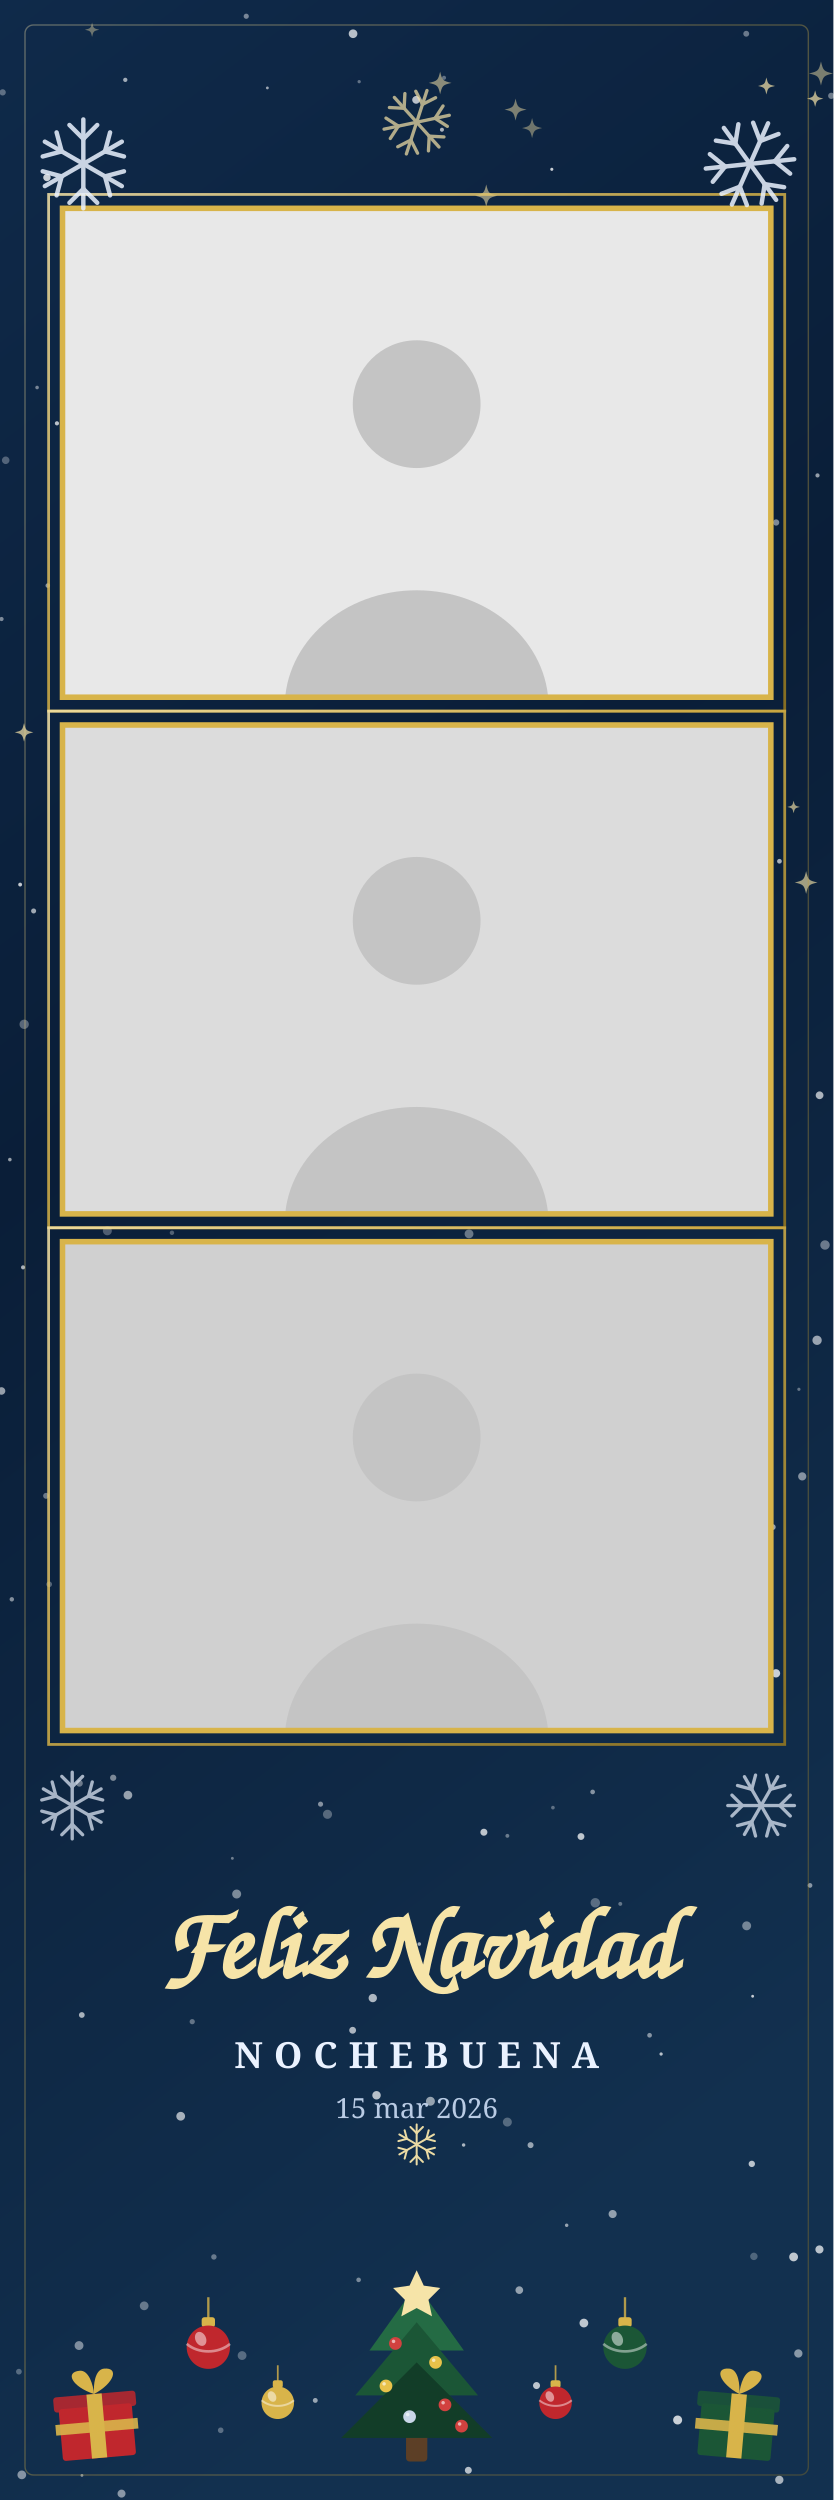
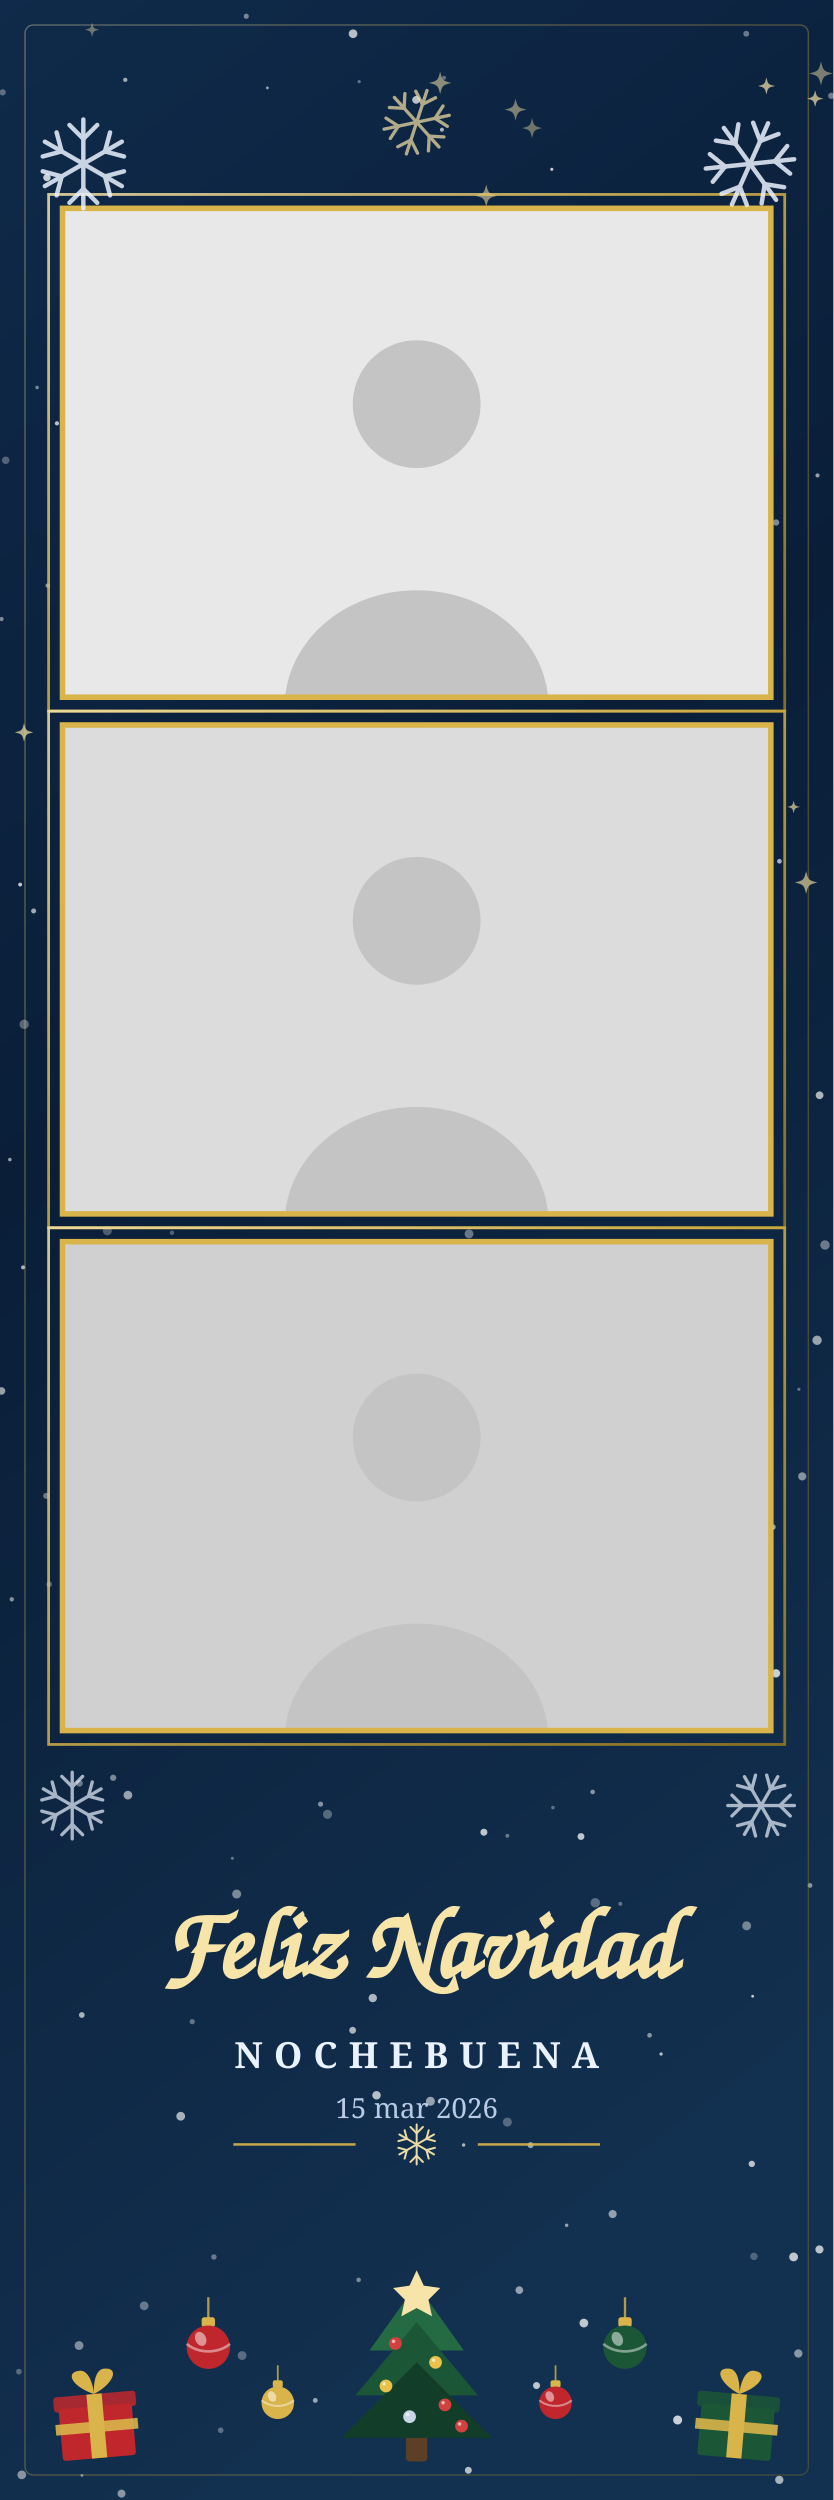
<svg xmlns="http://www.w3.org/2000/svg" width="200" height="600" viewBox="0 0 600 1800">
  <defs>
    <linearGradient id="pabg" x1="0" y1="0" x2="0.25" y2="1">
      <stop offset="0%" stop-color="#0F2A4A" />
      <stop offset="45%" stop-color="#0A1E38" />
      <stop offset="100%" stop-color="#12304F" />
    </linearGradient>
    <linearGradient id="pagold" x1="0" y1="0" x2="1" y2="1">
      <stop offset="0%" stop-color="#F6E4A8" />
      <stop offset="45%" stop-color="#D8B44A" />
      <stop offset="100%" stop-color="#9A7A1E" />
    </linearGradient>
  </defs>
  <rect width="600" height="1800" fill="url(#pabg)" />
  <g>
    <circle cx="512.8" cy="495.8" r="1.07" fill="#FFFFFF" opacity="0.71" />
    <circle cx="373.3" cy="378.4" r="1.33" fill="#FFFFFF" opacity="0.76" />
    <circle cx="487.9" cy="1742.4" r="3.24" fill="#FFFFFF" opacity="0.77" />
    <circle cx="441.1" cy="1594.1" r="2.91" fill="#FFFFFF" opacity="0.54" />
    <circle cx="398.1" cy="1301.5" r="1.33" fill="#FFFFFF" opacity="0.33" />
    <circle cx="588.6" cy="342.3" r="1.51" fill="#FFFFFF" opacity="0.57" />
    <circle cx="51.9" cy="936.0" r="2.39" fill="#FFFFFF" opacity="0.70" />
    <circle cx="192.5" cy="63.3" r="1.03" fill="#FFFFFF" opacity="0.59" />
    <circle cx="53.6" cy="803.9" r="2.50" fill="#FFFFFF" opacity="0.46" />
    <circle cx="270.9" cy="594.2" r="1.53" fill="#FFFFFF" opacity="0.67" />
    <circle cx="547.9" cy="1167.7" r="1.43" fill="#FFFFFF" opacity="0.60" />
    <circle cx="309.9" cy="1512.9" r="3.22" fill="#FFFFFF" opacity="0.56" />
    <circle cx="227.5" cy="1003.1" r="2.82" fill="#FFFFFF" opacity="0.75" />
    <circle cx="561.2" cy="620.1" r="1.71" fill="#FFFFFF" opacity="0.64" />
    <circle cx="150.8" cy="612.7" r="2.93" fill="#FFFFFF" opacity="0.53" />
    <circle cx="229.8" cy="670.7" r="1.19" fill="#FFFFFF" opacity="0.31" />
    <circle cx="531.1" cy="718.1" r="2.67" fill="#FFFFFF" opacity="0.67" />
    <circle cx="17.4" cy="737.5" r="3.36" fill="#FFFFFF" opacity="0.32" />
    <circle cx="74.6" cy="1124.2" r="2.87" fill="#FFFFFF" opacity="0.80" />
    <circle cx="4.1" cy="331.4" r="2.71" fill="#FFFFFF" opacity="0.29" />
    <circle cx="558.7" cy="1204.8" r="3.00" fill="#FFFFFF" opacity="0.77" />
    <circle cx="527.0" cy="324.6" r="3.11" fill="#FFFFFF" opacity="0.61" />
    <circle cx="321.2" cy="622.3" r="1.62" fill="#FFFFFF" opacity="0.48" />
    <circle cx="426.7" cy="1290.2" r="1.69" fill="#FFFFFF" opacity="0.49" />
    <circle cx="384.6" cy="954.1" r="2.86" fill="#FFFFFF" opacity="0.59" />
    <circle cx="556.4" cy="1099.5" r="2.10" fill="#FFFFFF" opacity="0.57" />
    <circle cx="7.1" cy="834.9" r="1.31" fill="#FFFFFF" opacity="0.57" />
    <circle cx="337.2" cy="1778.6" r="2.51" fill="#FFFFFF" opacity="0.69" />
    <circle cx="382.0" cy="1544.5" r="2.17" fill="#FFFFFF" opacity="0.57" />
    <circle cx="258.1" cy="533.7" r="1.36" fill="#FFFFFF" opacity="0.32" />
    <circle cx="14.5" cy="636.9" r="1.40" fill="#FFFFFF" opacity="0.76" />
    <circle cx="268.4" cy="1438.6" r="3.00" fill="#FFFFFF" opacity="0.66" />
    <circle cx="341.7" cy="575.5" r="2.18" fill="#FFFFFF" opacity="0.76" />
    <circle cx="306.1" cy="1070.7" r="3.26" fill="#FFFFFF" opacity="0.51" />
    <circle cx="429.6" cy="929.2" r="1.99" fill="#FFFFFF" opacity="0.46" />
    <circle cx="136.8" cy="359.9" r="1.03" fill="#FFFFFF" opacity="0.72" />
    <circle cx="90.2" cy="57.5" r="1.55" fill="#FFFFFF" opacity="0.61" />
    <circle cx="386.3" cy="1717.6" r="2.54" fill="#FFFFFF" opacity="0.72" />
    <circle cx="24.2" cy="655.9" r="1.82" fill="#FFFFFF" opacity="0.61" />
    <circle cx="1.1" cy="1001.5" r="2.72" fill="#FFFFFF" opacity="0.57" />
    <circle cx="318.2" cy="93.4" r="1.46" fill="#FFFFFF" opacity="0.65" />
    <circle cx="128.8" cy="281.9" r="3.32" fill="#FFFFFF" opacity="0.36" />
    <circle cx="588.3" cy="965.0" r="3.35" fill="#FFFFFF" opacity="0.58" />
    <circle cx="412.6" cy="1035.7" r="1.31" fill="#FFFFFF" opacity="0.78" />
    <circle cx="1.9" cy="66.5" r="2.27" fill="#FFFFFF" opacity="0.33" />
    <circle cx="455.3" cy="590.4" r="3.26" fill="#FFFFFF" opacity="0.35" />
    <circle cx="318.8" cy="539.0" r="2.37" fill="#FFFFFF" opacity="0.41" />
    <circle cx="315.1" cy="610.5" r="1.53" fill="#FFFFFF" opacity="0.75" />
    <circle cx="494.5" cy="765.6" r="2.39" fill="#FFFFFF" opacity="0.61" />
    <circle cx="15.7" cy="1781.9" r="3.14" fill="#FFFFFF" opacity="0.49" />
    <circle cx="420.4" cy="1672.6" r="3.15" fill="#FFFFFF" opacity="0.73" />
    <circle cx="133.7" cy="306.6" r="2.51" fill="#FFFFFF" opacity="0.42" />
    <circle cx="377.1" cy="924.7" r="1.59" fill="#FFFFFF" opacity="0.72" />
    <circle cx="33.8" cy="127.8" r="2.67" fill="#FFFFFF" opacity="0.78" />
    <circle cx="541.3" cy="1558.0" r="2.30" fill="#FFFFFF" opacity="0.71" />
    <circle cx="220.2" cy="1200.3" r="1.61" fill="#FFFFFF" opacity="0.25" />
    <circle cx="186.8" cy="554.5" r="1.74" fill="#FFFFFF" opacity="0.62" />
    <circle cx="519.8" cy="1070.1" r="1.99" fill="#FFFFFF" opacity="0.79" />
    <circle cx="157.5" cy="329.4" r="1.33" fill="#FFFFFF" opacity="0.78" />
    <circle cx="290.5" cy="961.5" r="1.24" fill="#FFFFFF" opacity="0.68" />
    <circle cx="174.3" cy="1696.0" r="3.17" fill="#FFFFFF" opacity="0.30" />
    <circle cx="342.1" cy="843.3" r="1.50" fill="#FFFFFF" opacity="0.31" />
    <circle cx="58.9" cy="1450.8" r="2.08" fill="#FFFFFF" opacity="0.64" />
    <circle cx="130.1" cy="1523.7" r="3.15" fill="#FFFFFF" opacity="0.63" />
    <circle cx="420.4" cy="1063.3" r="3.09" fill="#FFFFFF" opacity="0.31" />
    <circle cx="41.0" cy="304.8" r="1.52" fill="#FFFFFF" opacity="0.72" />
    <circle cx="81.5" cy="1280.0" r="2.26" fill="#FFFFFF" opacity="0.45" />
    <circle cx="561.1" cy="1785.5" r="2.98" fill="#FFFFFF" opacity="0.63" />
    <circle cx="450.6" cy="211.3" r="2.68" fill="#FFFFFF" opacity="0.49" />
    <circle cx="583.2" cy="1357.5" r="1.72" fill="#FFFFFF" opacity="0.50" />
    <circle cx="235.8" cy="1306.3" r="3.28" fill="#FFFFFF" opacity="0.30" />
    <circle cx="453.5" cy="554.6" r="3.34" fill="#FFFFFF" opacity="0.37" />
    <circle cx="537.3" cy="24.3" r="2.13" fill="#FFFFFF" opacity="0.39" />
    <circle cx="335.3" cy="173.4" r="2.15" fill="#FFFFFF" opacity="0.65" />
    <circle cx="404.7" cy="983.3" r="1.86" fill="#FFFFFF" opacity="0.58" />
    <circle cx="289.1" cy="1157.1" r="2.30" fill="#FFFFFF" opacity="0.68" />
    <circle cx="333.3" cy="689.4" r="2.33" fill="#FFFFFF" opacity="0.59" />
    <circle cx="371.4" cy="695.2" r="2.28" fill="#FFFFFF" opacity="0.71" />
    <circle cx="138.4" cy="1455.6" r="1.89" fill="#FFFFFF" opacity="0.35" />
    <circle cx="321.0" cy="360.0" r="2.25" fill="#FFFFFF" opacity="0.70" />
    <circle cx="16.6" cy="912.5" r="1.48" fill="#FFFFFF" opacity="0.65" />
    <circle cx="494.0" cy="598.7" r="1.60" fill="#FFFFFF" opacity="0.47" />
    <circle cx="430.5" cy="361.7" r="1.78" fill="#FFFFFF" opacity="0.59" />
    <circle cx="373.9" cy="1648.9" r="2.76" fill="#FFFFFF" opacity="0.55" />
    <circle cx="512.9" cy="558.8" r="2.75" fill="#FFFFFF" opacity="0.38" />
    <circle cx="111.4" cy="1072.1" r="1.49" fill="#FFFFFF" opacity="0.43" />
    <circle cx="258.6" cy="58.8" r="1.20" fill="#FFFFFF" opacity="0.35" />
    <circle cx="49.0" cy="1008.3" r="2.78" fill="#FFFFFF" opacity="0.63" />
    <circle cx="173.6" cy="297.5" r="3.11" fill="#FFFFFF" opacity="0.64" />
    <circle cx="181.6" cy="575.7" r="1.93" fill="#FFFFFF" opacity="0.57" />
    <circle cx="8.5" cy="1151.5" r="1.60" fill="#FFFFFF" opacity="0.49" />
    <circle cx="306.1" cy="379.5" r="1.25" fill="#FFFFFF" opacity="0.42" />
    <circle cx="158.9" cy="1749.8" r="2.03" fill="#FFFFFF" opacity="0.31" />
    <circle cx="189.6" cy="480.4" r="1.91" fill="#FFFFFF" opacity="0.76" />
    <circle cx="457.6" cy="1181.9" r="1.72" fill="#FFFFFF" opacity="0.52" />
    <circle cx="185.0" cy="782.9" r="2.13" fill="#FFFFFF" opacity="0.50" />
    <circle cx="413.9" cy="723.2" r="2.19" fill="#FFFFFF" opacity="0.31" />
    <circle cx="529.7" cy="311.8" r="2.63" fill="#FFFFFF" opacity="0.32" />
    <circle cx="366.1" cy="977.6" r="1.87" fill="#FFFFFF" opacity="0.26" />
    <circle cx="476.0" cy="1478.9" r="1.19" fill="#FFFFFF" opacity="0.70" />
    <circle cx="152.7" cy="167.5" r="2.82" fill="#FFFFFF" opacity="0.53" />
    <circle cx="13.6" cy="1707.6" r="2.07" fill="#FFFFFF" opacity="0.30" />
    <circle cx="181.8" cy="468.6" r="1.12" fill="#FFFFFF" opacity="0.29" />
    <circle cx="227.0" cy="1728.3" r="1.77" fill="#FFFFFF" opacity="0.57" />
    <circle cx="1.1" cy="445.7" r="1.52" fill="#FFFFFF" opacity="0.47" />
    <circle cx="325.0" cy="648.7" r="3.34" fill="#FFFFFF" opacity="0.63" />
    <circle cx="594.0" cy="896.4" r="3.38" fill="#FFFFFF" opacity="0.39" />
    <circle cx="575.2" cy="1000.3" r="1.17" fill="#FFFFFF" opacity="0.36" />
    <circle cx="177.3" cy="11.7" r="1.87" fill="#FFFFFF" opacity="0.44" />
    <circle cx="229.7" cy="397.6" r="2.17" fill="#FFFFFF" opacity="0.61" />
    <circle cx="598.5" cy="69.0" r="2.27" fill="#FFFFFF" opacity="0.41" />
    <circle cx="109.2" cy="408.0" r="1.53" fill="#FFFFFF" opacity="0.42" />
    <circle cx="464.1" cy="821.6" r="1.83" fill="#FFFFFF" opacity="0.52" />
    <circle cx="431.9" cy="524.1" r="2.19" fill="#FFFFFF" opacity="0.56" />
    <circle cx="337.7" cy="888.4" r="3.18" fill="#FFFFFF" opacity="0.38" />
    <circle cx="545.2" cy="687.4" r="2.25" fill="#FFFFFF" opacity="0.65" />
    <circle cx="446.6" cy="1370.8" r="1.43" fill="#FFFFFF" opacity="0.35" />
    <circle cx="26.7" cy="279.0" r="1.30" fill="#FFFFFF" opacity="0.44" />
    <circle cx="149.7" cy="390.8" r="1.43" fill="#FFFFFF" opacity="0.61" />
    <circle cx="57.2" cy="1284.0" r="2.43" fill="#FFFFFF" opacity="0.39" />
    <circle cx="271.1" cy="1508.6" r="3.04" fill="#FFFFFF" opacity="0.70" />
    <circle cx="397.3" cy="121.9" r="1.13" fill="#FFFFFF" opacity="0.78" />
    <circle cx="467.7" cy="1465.4" r="1.70" fill="#FFFFFF" opacity="0.49" />
    <circle cx="541.4" cy="183.9" r="1.56" fill="#FFFFFF" opacity="0.56" />
    <circle cx="64.2" cy="858.6" r="2.25" fill="#FFFFFF" opacity="0.69" />
    <circle cx="68.6" cy="911.5" r="1.04" fill="#FFFFFF" opacity="0.51" />
    <circle cx="498.0" cy="151.7" r="1.25" fill="#FFFFFF" opacity="0.47" />
    <circle cx="390.7" cy="1060.8" r="1.26" fill="#FFFFFF" opacity="0.66" />
    <circle cx="304.4" cy="273.4" r="2.75" fill="#FFFFFF" opacity="0.43" />
    <circle cx="549.9" cy="617.6" r="2.36" fill="#FFFFFF" opacity="0.60" />
    <circle cx="428.6" cy="1370.0" r="3.40" fill="#FFFFFF" opacity="0.31" />
    <circle cx="404.0" cy="900.1" r="1.84" fill="#FFFFFF" opacity="0.34" />
    <circle cx="230.8" cy="1299.0" r="1.85" fill="#FFFFFF" opacity="0.49" />
    <circle cx="56.9" cy="1688.8" r="3.19" fill="#FFFFFF" opacity="0.46" />
    <circle cx="259.0" cy="771.8" r="2.24" fill="#FFFFFF" opacity="0.56" />
    <circle cx="71.2" cy="900.2" r="3.21" fill="#FFFFFF" opacity="0.44" />
    <circle cx="170.4" cy="1363.7" r="3.23" fill="#FFFFFF" opacity="0.45" />
    <circle cx="231.6" cy="1220.2" r="1.34" fill="#FFFFFF" opacity="0.58" />
    <circle cx="133.5" cy="364.5" r="2.57" fill="#FFFFFF" opacity="0.26" />
    <circle cx="550.1" cy="456.0" r="2.72" fill="#FFFFFF" opacity="0.60" />
    <circle cx="558.8" cy="376.2" r="2.28" fill="#FFFFFF" opacity="0.47" />
    <circle cx="77.3" cy="886.2" r="3.22" fill="#FFFFFF" opacity="0.28" />
    <circle cx="464.9" cy="773.0" r="1.93" fill="#FFFFFF" opacity="0.58" />
    <circle cx="33.2" cy="1077.0" r="2.15" fill="#FFFFFF" opacity="0.39" />
    <circle cx="112.7" cy="720.7" r="2.27" fill="#FFFFFF" opacity="0.66" />
    <circle cx="407.2" cy="996.5" r="2.46" fill="#FFFFFF" opacity="0.57" />
    <circle cx="141.0" cy="1168.0" r="1.24" fill="#FFFFFF" opacity="0.30" />
    <circle cx="485.6" cy="330.9" r="2.37" fill="#FFFFFF" opacity="0.64" />
    <circle cx="253.9" cy="1461.8" r="2.48" fill="#FFFFFF" opacity="0.65" />
    <circle cx="34.4" cy="421.6" r="1.64" fill="#FFFFFF" opacity="0.52" />
    <circle cx="103.8" cy="1660.2" r="3.14" fill="#FFFFFF" opacity="0.36" />
    <circle cx="333.8" cy="1544.4" r="1.25" fill="#FFFFFF" opacity="0.65" />
    <circle cx="348.4" cy="1319.2" r="2.54" fill="#FFFFFF" opacity="0.73" />
    <circle cx="152.2" cy="1147.6" r="2.85" fill="#FFFFFF" opacity="0.26" />
    <circle cx="148.8" cy="749.5" r="2.57" fill="#FFFFFF" opacity="0.57" />
    <circle cx="574.8" cy="1694.5" r="2.98" fill="#FFFFFF" opacity="0.50" />
    <circle cx="418.3" cy="1322.3" r="2.48" fill="#FFFFFF" opacity="0.73" />
    <circle cx="456.9" cy="401.6" r="1.08" fill="#FFFFFF" opacity="0.60" />
    <circle cx="549.8" cy="944.6" r="1.11" fill="#FFFFFF" opacity="0.34" />
    <circle cx="319.7" cy="56.0" r="1.47" fill="#FFFFFF" opacity="0.35" />
    <circle cx="115.0" cy="806.8" r="3.23" fill="#FFFFFF" opacity="0.66" />
    <circle cx="577.6" cy="1063.0" r="2.94" fill="#FFFFFF" opacity="0.49" />
    <circle cx="103.8" cy="537.7" r="3.16" fill="#FFFFFF" opacity="0.74" />
    <circle cx="301.9" cy="1399.7" r="1.29" fill="#FFFFFF" opacity="0.61" />
    <circle cx="87.5" cy="1795.4" r="2.88" fill="#FFFFFF" opacity="0.50" />
    <circle cx="546.8" cy="925.1" r="1.34" fill="#FFFFFF" opacity="0.56" />
    <circle cx="331.0" cy="625.3" r="3.31" fill="#FFFFFF" opacity="0.62" />
    <circle cx="123.8" cy="887.6" r="1.60" fill="#FFFFFF" opacity="0.29" />
    <circle cx="258.2" cy="1641.5" r="1.66" fill="#FFFFFF" opacity="0.44" />
    <circle cx="365.3" cy="1321.8" r="1.41" fill="#FFFFFF" opacity="0.38" />
    <circle cx="590.1" cy="788.6" r="2.79" fill="#FFFFFF" opacity="0.66" />
    <circle cx="337.0" cy="313.7" r="1.21" fill="#FFFFFF" opacity="0.40" />
    <circle cx="571.4" cy="1625.0" r="3.17" fill="#FFFFFF" opacity="0.73" />
    <circle cx="434.9" cy="172.2" r="2.59" fill="#FFFFFF" opacity="0.52" />
    <circle cx="249.4" cy="1097.9" r="1.59" fill="#FFFFFF" opacity="0.79" />
    <circle cx="542.8" cy="1624.6" r="2.67" fill="#FFFFFF" opacity="0.26" />
    <circle cx="166.1" cy="794.8" r="3.01" fill="#FFFFFF" opacity="0.59" />
    <circle cx="373.1" cy="207.0" r="3.18" fill="#FFFFFF" opacity="0.49" />
    <circle cx="65.5" cy="1766.0" r="1.48" fill="#FFFFFF" opacity="0.67" />
    <circle cx="405.3" cy="212.8" r="2.31" fill="#FFFFFF" opacity="0.77" />
    <circle cx="537.6" cy="1386.6" r="3.21" fill="#FFFFFF" opacity="0.42" />
    <circle cx="254.2" cy="24.3" r="3.12" fill="#FFFFFF" opacity="0.70" />
    <circle cx="526.2" cy="958.3" r="3.33" fill="#FFFFFF" opacity="0.44" />
    <circle cx="388.0" cy="837.1" r="1.56" fill="#FFFFFF" opacity="0.45" />
    <circle cx="54.1" cy="573.5" r="2.04" fill="#FFFFFF" opacity="0.75" />
    <circle cx="35.4" cy="1140.7" r="2.06" fill="#FFFFFF" opacity="0.30" />
    <circle cx="310.3" cy="311.6" r="2.90" fill="#FFFFFF" opacity="0.36" />
    <circle cx="408.0" cy="1602.2" r="1.26" fill="#FFFFFF" opacity="0.56" />
    <circle cx="541.9" cy="1437.3" r="1.04" fill="#FFFFFF" opacity="0.76" />
    <circle cx="223.2" cy="533.9" r="1.65" fill="#FFFFFF" opacity="0.67" />
    <circle cx="167.3" cy="1338.0" r="1.05" fill="#FFFFFF" opacity="0.40" />
    <circle cx="214.9" cy="1156.7" r="1.50" fill="#FFFFFF" opacity="0.25" />
    <circle cx="59.0" cy="1782.3" r="1.04" fill="#FFFFFF" opacity="0.47" />
    <circle cx="56.3" cy="624.2" r="1.35" fill="#FFFFFF" opacity="0.78" />
    <circle cx="92.1" cy="1292.5" r="3.13" fill="#FFFFFF" opacity="0.57" />
    <circle cx="365.3" cy="1527.9" r="3.23" fill="#FFFFFF" opacity="0.29" />
    <circle cx="271.0" cy="544.1" r="1.69" fill="#FFFFFF" opacity="0.63" />
    <circle cx="299.6" cy="71.9" r="2.80" fill="#FFFFFF" opacity="0.71" />
    <circle cx="590.0" cy="1619.6" r="2.92" fill="#FFFFFF" opacity="0.71" />
    <circle cx="154.0" cy="1625.0" r="1.96" fill="#FFFFFF" opacity="0.37" />
  </g>
  <g>
    <path transform="translate(166.2,232.6)" d="M0,-8.571 C1.5,-1.9 1.9,-1.5 8.571,0 C1.9,1.5 1.5,1.9 0,8.571 C-1.5,1.9 -1.9,1.5 -8.571,0 C-1.9,-1.5 -1.5,-1.9 0,-8.571Z" fill="#F6E4A8" opacity="0.66" />
    <path transform="translate(591.1,52.9)" d="M0,-8.681 C1.6,-1.9 1.9,-1.6 8.681,0 C1.9,1.6 1.6,1.9 0,8.681 C-1.6,1.9 -1.9,1.6 -8.681,0 C-1.9,-1.6 -1.6,-1.9 0,-8.681Z" fill="#F6E4A8" opacity="0.47" />
    <path transform="translate(571.4,581.0)" d="M0,-4.527 C0.8,-1.0 1.0,-0.8 4.527,0 C1.0,0.8 0.8,1.0 0,4.527 C-0.8,1.0 -1.0,0.8 -4.527,0 C-1.0,-0.8 -0.8,-1.0 0,-4.527Z" fill="#F6E4A8" opacity="0.65" />
    <path transform="translate(353.1,558.0)" d="M0,-3.701 C0.7,-0.8 0.8,-0.7 3.701,0 C0.8,0.7 0.7,0.8 0,3.701 C-0.7,0.8 -0.8,0.7 -3.701,0 C-0.8,-0.7 -0.7,-0.8 0,-3.701Z" fill="#F6E4A8" opacity="0.32" />
    <path transform="translate(519.2,677.6)" d="M0,-7.796 C1.4,-1.7 1.7,-1.4 7.796,0 C1.7,1.4 1.4,1.7 0,7.796 C-1.4,1.7 -1.7,1.4 -7.796,0 C-1.7,-1.4 -1.4,-1.7 0,-7.796Z" fill="#F6E4A8" opacity="0.67" />
    <path transform="translate(371.2,78.9)" d="M0,-7.931 C1.4,-1.7 1.7,-1.4 7.931,0 C1.7,1.4 1.4,1.7 0,7.931 C-1.4,1.7 -1.7,1.4 -7.931,0 C-1.7,-1.4 -1.4,-1.7 0,-7.931Z" fill="#F6E4A8" opacity="0.48" />
    <path transform="translate(580.4,635.4)" d="M0,-8.185 C1.5,-1.8 1.8,-1.5 8.185,0 C1.8,1.5 1.5,1.8 0,8.185 C-1.5,1.8 -1.8,1.5 -8.185,0 C-1.8,-1.5 -1.5,-1.8 0,-8.185Z" fill="#F6E4A8" opacity="0.64" />
    <path transform="translate(551.8,61.9)" d="M0,-6.136 C1.1,-1.3 1.3,-1.1 6.136,0 C1.3,1.1 1.1,1.3 0,6.136 C-1.1,1.3 -1.3,1.1 -6.136,0 C-1.3,-1.1 -1.1,-1.3 0,-6.136Z" fill="#F6E4A8" opacity="0.70" />
    <path transform="translate(336.6,743.9)" d="M0,-4.445 C0.8,-1.0 1.0,-0.8 4.445,0 C1.0,0.8 0.8,1.0 0,4.445 C-0.8,1.0 -1.0,0.8 -4.445,0 C-1.0,-0.8 -0.8,-1.0 0,-4.445Z" fill="#F6E4A8" opacity="0.54" />
    <path transform="translate(66.3,21.4)" d="M0,-5.183 C0.9,-1.1 1.1,-0.9 5.183,0 C1.1,0.9 0.9,1.1 0,5.183 C-0.9,1.1 -1.1,0.9 -5.183,0 C-1.1,-0.9 -0.9,-1.1 0,-5.183Z" fill="#F6E4A8" opacity="0.41" />
    <path transform="translate(586.9,71.0)" d="M0,-5.919 C1.1,-1.3 1.3,-1.1 5.919,0 C1.3,1.1 1.1,1.3 0,5.919 C-1.1,1.3 -1.3,1.1 -5.919,0 C-1.3,-1.1 -1.1,-1.3 0,-5.919Z" fill="#F6E4A8" opacity="0.70" />
    <path transform="translate(58.5,348.6)" d="M0,-4.409 C0.8,-1.0 1.0,-0.8 4.409,0 C1.0,0.8 0.8,1.0 0,4.409 C-0.8,1.0 -1.0,0.8 -4.409,0 C-1.0,-0.8 -0.8,-1.0 0,-4.409Z" fill="#F6E4A8" opacity="0.37" />
    <path transform="translate(70.7,615.0)" d="M0,-3.045 C0.5,-0.7 0.7,-0.5 3.045,0 C0.7,0.5 0.5,0.7 0,3.045 C-0.5,0.7 -0.7,0.5 -3.045,0 C-0.7,-0.5 -0.5,-0.7 0,-3.045Z" fill="#F6E4A8" opacity="0.55" />
    <path transform="translate(367.4,406.6)" d="M0,-4.593 C0.8,-1.0 1.0,-0.8 4.593,0 C1.0,0.8 0.8,1.0 0,4.593 C-0.8,1.0 -1.0,0.8 -4.593,0 C-1.0,-0.8 -0.8,-1.0 0,-4.593Z" fill="#F6E4A8" opacity="0.62" />
    <path transform="translate(375.9,746.2)" d="M0,-3.805 C0.7,-0.8 0.8,-0.7 3.805,0 C0.8,0.7 0.7,0.8 0,3.805 C-0.7,0.8 -0.8,0.7 -3.805,0 C-0.8,-0.7 -0.7,-0.8 0,-3.805Z" fill="#F6E4A8" opacity="0.43" />
    <path transform="translate(316.9,59.7)" d="M0,-8.163 C1.5,-1.8 1.8,-1.5 8.163,0 C1.8,1.5 1.5,1.8 0,8.163 C-1.5,1.8 -1.8,1.5 -8.163,0 C-1.8,-1.5 -1.5,-1.8 0,-8.163Z" fill="#F6E4A8" opacity="0.54" />
    <path transform="translate(501.6,320.1)" d="M0,-7.908 C1.4,-1.7 1.7,-1.4 7.908,0 C1.7,1.4 1.4,1.7 0,7.908 C-1.4,1.7 -1.7,1.4 -7.908,0 C-1.7,-1.4 -1.4,-1.7 0,-7.908Z" fill="#F6E4A8" opacity="0.44" />
    <path transform="translate(135.9,865.0)" d="M0,-3.667 C0.7,-0.8 0.8,-0.7 3.667,0 C0.8,0.7 0.7,0.8 0,3.667 C-0.7,0.8 -0.8,0.7 -3.667,0 C-0.8,-0.7 -0.7,-0.8 0,-3.667Z" fill="#F6E4A8" opacity="0.63" />
    <path transform="translate(242.5,571.7)" d="M0,-6.782 C1.2,-1.5 1.5,-1.2 6.782,0 C1.5,1.2 1.2,1.5 0,6.782 C-1.2,1.5 -1.5,1.2 -6.782,0 C-1.5,-1.2 -1.2,-1.5 0,-6.782Z" fill="#F6E4A8" opacity="0.63" />
    <path transform="translate(350.1,140.9)" d="M0,-8.111 C1.5,-1.8 1.8,-1.5 8.111,0 C1.8,1.5 1.5,1.8 0,8.111 C-1.5,1.8 -1.8,1.5 -8.111,0 C-1.8,-1.5 -1.5,-1.8 0,-8.111Z" fill="#F6E4A8" opacity="0.55" />
    <path transform="translate(383.1,92.2)" d="M0,-7.226 C1.3,-1.6 1.6,-1.3 7.226,0 C1.6,1.3 1.3,1.6 0,7.226 C-1.3,1.6 -1.6,1.3 -7.226,0 C-1.6,-1.3 -1.3,-1.6 0,-7.226Z" fill="#F6E4A8" opacity="0.42" />
    <path transform="translate(329.8,354.1)" d="M0,-7.887 C1.4,-1.7 1.7,-1.4 7.887,0 C1.7,1.4 1.4,1.7 0,7.887 C-1.4,1.7 -1.7,1.4 -7.887,0 C-1.7,-1.4 -1.4,-1.7 0,-7.887Z" fill="#F6E4A8" opacity="0.68" />
    <path transform="translate(162.2,756.8)" d="M0,-6.621 C1.2,-1.5 1.5,-1.2 6.621,0 C1.5,1.2 1.2,1.5 0,6.621 C-1.2,1.5 -1.5,1.2 -6.621,0 C-1.5,-1.2 -1.2,-1.5 0,-6.621Z" fill="#F6E4A8" opacity="0.53" />
    <path transform="translate(17.3,527.3)" d="M0,-6.68 C1.2,-1.5 1.5,-1.2 6.68,0 C1.5,1.2 1.2,1.5 0,6.68 C-1.2,1.5 -1.5,1.2 -6.68,0 C-1.5,-1.2 -1.2,-1.5 0,-6.68Z" fill="#F6E4A8" opacity="0.70" />
    <path transform="translate(175.4,188.1)" d="M0,-7.964 C1.4,-1.8 1.8,-1.4 7.964,0 C1.8,1.4 1.4,1.8 0,7.964 C-1.4,1.8 -1.8,1.4 -7.964,0 C-1.8,-1.4 -1.4,-1.8 0,-7.964Z" fill="#F6E4A8" opacity="0.44" />
    <path transform="translate(91.5,430.6)" d="M0,-3.534 C0.6,-0.8 0.8,-0.6 3.534,0 C0.8,0.6 0.6,0.8 0,3.534 C-0.6,0.8 -0.8,0.6 -3.534,0 C-0.8,-0.6 -0.6,-0.8 0,-3.534Z" fill="#F6E4A8" opacity="0.60" />
  </g>
  <g fill="none" stroke="url(#pagold)" stroke-width="1" opacity="0.35">
    <rect x="18" y="18" width="564" height="1764" rx="6" />
  </g>
  <g>
    <clipPath id="pc0">
      <rect x="45" y="150" width="510" height="352" />
    </clipPath>
    <rect x="45" y="150" width="510" height="352" fill="#E8E8E8" />
    <g clip-path="url(#pc0)" fill="#C4C4C4">
      <circle cx="300" cy="291" r="46" />
      <ellipse cx="300" cy="509" rx="95" ry="84" />
    </g>
    <rect x="45" y="150" width="510" height="352" fill="none" stroke="#D8B44A" stroke-width="4" />
    <clipPath id="pc1">
      <rect x="45" y="522" width="510" height="352" />
    </clipPath>
    <rect x="45" y="522" width="510" height="352" fill="#DCDCDC" />
    <g clip-path="url(#pc1)" fill="#C4C4C4">
      <circle cx="300" cy="663" r="46" />
      <ellipse cx="300" cy="881" rx="95" ry="84" />
    </g>
    <rect x="45" y="522" width="510" height="352" fill="none" stroke="#D8B44A" stroke-width="4" />
    <clipPath id="pc2">
      <rect x="45" y="894" width="510" height="352" />
    </clipPath>
    <rect x="45" y="894" width="510" height="352" fill="#D0D0D0" />
    <g clip-path="url(#pc2)" fill="#C4C4C4">
      <circle cx="300" cy="1035" r="46" />
      <ellipse cx="300" cy="1253" rx="95" ry="84" />
    </g>
    <rect x="45" y="894" width="510" height="352" fill="none" stroke="#D8B44A" stroke-width="4" />
  </g>
  <defs>
    <linearGradient id="pbgold" x1="0" y1="0" x2="1" y2="1">
      <stop offset="0%" stop-color="#F6E4A8" />
      <stop offset="45%" stop-color="#D8B44A" />
      <stop offset="100%" stop-color="#9A7A1E" />
    </linearGradient>
  </defs>
  <g>
    <rect x="35" y="140" width="530" height="372" fill="none" stroke="url(#pbgold)" stroke-width="2" opacity="0.85" />
    <rect x="35" y="512" width="530" height="372" fill="none" stroke="url(#pbgold)" stroke-width="2" opacity="0.85" />
    <rect x="35" y="884" width="530" height="372" fill="none" stroke="url(#pbgold)" stroke-width="2" opacity="0.85" />
  </g>
  <g transform="translate(60,118) rotate(0) scale(2)" stroke="#EAF2FF" stroke-width="1.6" stroke-linecap="round" opacity="0.85">
    <g transform="rotate(0)">
      <line x1="0" y1="0" x2="0" y2="-16" />
      <line x1="0" y1="-9" x2="-5" y2="-14" />
      <line x1="0" y1="-9" x2="5" y2="-14" />
    </g>
    <g transform="rotate(60)">
      <line x1="0" y1="0" x2="0" y2="-16" />
      <line x1="0" y1="-9" x2="-5" y2="-14" />
      <line x1="0" y1="-9" x2="5" y2="-14" />
    </g>
    <g transform="rotate(120)">
      <line x1="0" y1="0" x2="0" y2="-16" />
      <line x1="0" y1="-9" x2="-5" y2="-14" />
      <line x1="0" y1="-9" x2="5" y2="-14" />
    </g>
    <g transform="rotate(180)">
      <line x1="0" y1="0" x2="0" y2="-16" />
      <line x1="0" y1="-9" x2="-5" y2="-14" />
      <line x1="0" y1="-9" x2="5" y2="-14" />
    </g>
    <g transform="rotate(240)">
      <line x1="0" y1="0" x2="0" y2="-16" />
      <line x1="0" y1="-9" x2="-5" y2="-14" />
      <line x1="0" y1="-9" x2="5" y2="-14" />
    </g>
    <g transform="rotate(300)">
      <line x1="0" y1="0" x2="0" y2="-16" />
      <line x1="0" y1="-9" x2="-5" y2="-14" />
      <line x1="0" y1="-9" x2="5" y2="-14" />
    </g>
  </g>
  <g transform="translate(300,88) rotate(18) scale(1.5)" stroke="#F6E4A8" stroke-width="1.6" stroke-linecap="round" opacity="0.7">
    <g transform="rotate(0)">
      <line x1="0" y1="0" x2="0" y2="-16" />
      <line x1="0" y1="-9" x2="-5" y2="-14" />
      <line x1="0" y1="-9" x2="5" y2="-14" />
    </g>
    <g transform="rotate(60)">
      <line x1="0" y1="0" x2="0" y2="-16" />
      <line x1="0" y1="-9" x2="-5" y2="-14" />
      <line x1="0" y1="-9" x2="5" y2="-14" />
    </g>
    <g transform="rotate(120)">
      <line x1="0" y1="0" x2="0" y2="-16" />
      <line x1="0" y1="-9" x2="-5" y2="-14" />
      <line x1="0" y1="-9" x2="5" y2="-14" />
    </g>
    <g transform="rotate(180)">
      <line x1="0" y1="0" x2="0" y2="-16" />
      <line x1="0" y1="-9" x2="-5" y2="-14" />
      <line x1="0" y1="-9" x2="5" y2="-14" />
    </g>
    <g transform="rotate(240)">
      <line x1="0" y1="0" x2="0" y2="-16" />
      <line x1="0" y1="-9" x2="-5" y2="-14" />
      <line x1="0" y1="-9" x2="5" y2="-14" />
    </g>
    <g transform="rotate(300)">
      <line x1="0" y1="0" x2="0" y2="-16" />
      <line x1="0" y1="-9" x2="-5" y2="-14" />
      <line x1="0" y1="-9" x2="5" y2="-14" />
    </g>
  </g>
  <g transform="translate(540,118) rotate(24) scale(2)" stroke="#EAF2FF" stroke-width="1.6" stroke-linecap="round" opacity="0.85">
    <g transform="rotate(0)">
      <line x1="0" y1="0" x2="0" y2="-16" />
      <line x1="0" y1="-9" x2="-5" y2="-14" />
      <line x1="0" y1="-9" x2="5" y2="-14" />
    </g>
    <g transform="rotate(60)">
      <line x1="0" y1="0" x2="0" y2="-16" />
      <line x1="0" y1="-9" x2="-5" y2="-14" />
      <line x1="0" y1="-9" x2="5" y2="-14" />
    </g>
    <g transform="rotate(120)">
      <line x1="0" y1="0" x2="0" y2="-16" />
      <line x1="0" y1="-9" x2="-5" y2="-14" />
      <line x1="0" y1="-9" x2="5" y2="-14" />
    </g>
    <g transform="rotate(180)">
      <line x1="0" y1="0" x2="0" y2="-16" />
      <line x1="0" y1="-9" x2="-5" y2="-14" />
      <line x1="0" y1="-9" x2="5" y2="-14" />
    </g>
    <g transform="rotate(240)">
      <line x1="0" y1="0" x2="0" y2="-16" />
      <line x1="0" y1="-9" x2="-5" y2="-14" />
      <line x1="0" y1="-9" x2="5" y2="-14" />
    </g>
    <g transform="rotate(300)">
      <line x1="0" y1="0" x2="0" y2="-16" />
      <line x1="0" y1="-9" x2="-5" y2="-14" />
      <line x1="0" y1="-9" x2="5" y2="-14" />
    </g>
  </g>
  <g transform="translate(52,1300) rotate(0) scale(1.5)" stroke="#EAF2FF" stroke-width="1.6" stroke-linecap="round" opacity="0.7">
    <g transform="rotate(0)">
      <line x1="0" y1="0" x2="0" y2="-16" />
      <line x1="0" y1="-9" x2="-5" y2="-14" />
      <line x1="0" y1="-9" x2="5" y2="-14" />
    </g>
    <g transform="rotate(60)">
      <line x1="0" y1="0" x2="0" y2="-16" />
      <line x1="0" y1="-9" x2="-5" y2="-14" />
      <line x1="0" y1="-9" x2="5" y2="-14" />
    </g>
    <g transform="rotate(120)">
      <line x1="0" y1="0" x2="0" y2="-16" />
      <line x1="0" y1="-9" x2="-5" y2="-14" />
      <line x1="0" y1="-9" x2="5" y2="-14" />
    </g>
    <g transform="rotate(180)">
      <line x1="0" y1="0" x2="0" y2="-16" />
      <line x1="0" y1="-9" x2="-5" y2="-14" />
      <line x1="0" y1="-9" x2="5" y2="-14" />
    </g>
    <g transform="rotate(240)">
      <line x1="0" y1="0" x2="0" y2="-16" />
      <line x1="0" y1="-9" x2="-5" y2="-14" />
      <line x1="0" y1="-9" x2="5" y2="-14" />
    </g>
    <g transform="rotate(300)">
      <line x1="0" y1="0" x2="0" y2="-16" />
      <line x1="0" y1="-9" x2="-5" y2="-14" />
      <line x1="0" y1="-9" x2="5" y2="-14" />
    </g>
  </g>
  <g transform="translate(548,1300) rotate(30) scale(1.5)" stroke="#EAF2FF" stroke-width="1.6" stroke-linecap="round" opacity="0.7">
    <g transform="rotate(0)">
      <line x1="0" y1="0" x2="0" y2="-16" />
      <line x1="0" y1="-9" x2="-5" y2="-14" />
      <line x1="0" y1="-9" x2="5" y2="-14" />
    </g>
    <g transform="rotate(60)">
      <line x1="0" y1="0" x2="0" y2="-16" />
      <line x1="0" y1="-9" x2="-5" y2="-14" />
      <line x1="0" y1="-9" x2="5" y2="-14" />
    </g>
    <g transform="rotate(120)">
      <line x1="0" y1="0" x2="0" y2="-16" />
      <line x1="0" y1="-9" x2="-5" y2="-14" />
      <line x1="0" y1="-9" x2="5" y2="-14" />
    </g>
    <g transform="rotate(180)">
      <line x1="0" y1="0" x2="0" y2="-16" />
      <line x1="0" y1="-9" x2="-5" y2="-14" />
      <line x1="0" y1="-9" x2="5" y2="-14" />
    </g>
    <g transform="rotate(240)">
      <line x1="0" y1="0" x2="0" y2="-16" />
      <line x1="0" y1="-9" x2="-5" y2="-14" />
      <line x1="0" y1="-9" x2="5" y2="-14" />
    </g>
    <g transform="rotate(300)">
      <line x1="0" y1="0" x2="0" y2="-16" />
      <line x1="0" y1="-9" x2="-5" y2="-14" />
      <line x1="0" y1="-9" x2="5" y2="-14" />
    </g>
  </g>
-   <g stroke="url(#pbgold)" stroke-width="1.4" opacity="0.9">
+   <g stroke="#D8B44A" stroke-width="1.8" opacity="0.9">
    <line x1="168" y1="1544" x2="256" y2="1544" />
    <line x1="344" y1="1544" x2="432" y2="1544" />
  </g>
  <g transform="translate(300,1544) rotate(0) scale(0.9)" stroke="#F6E4A8" stroke-width="1.6" stroke-linecap="round" opacity="0.95">
    <g transform="rotate(0)">
      <line x1="0" y1="0" x2="0" y2="-16" />
      <line x1="0" y1="-9" x2="-5" y2="-14" />
      <line x1="0" y1="-9" x2="5" y2="-14" />
    </g>
    <g transform="rotate(60)">
      <line x1="0" y1="0" x2="0" y2="-16" />
      <line x1="0" y1="-9" x2="-5" y2="-14" />
      <line x1="0" y1="-9" x2="5" y2="-14" />
    </g>
    <g transform="rotate(120)">
      <line x1="0" y1="0" x2="0" y2="-16" />
      <line x1="0" y1="-9" x2="-5" y2="-14" />
      <line x1="0" y1="-9" x2="5" y2="-14" />
    </g>
    <g transform="rotate(180)">
      <line x1="0" y1="0" x2="0" y2="-16" />
      <line x1="0" y1="-9" x2="-5" y2="-14" />
      <line x1="0" y1="-9" x2="5" y2="-14" />
    </g>
    <g transform="rotate(240)">
      <line x1="0" y1="0" x2="0" y2="-16" />
      <line x1="0" y1="-9" x2="-5" y2="-14" />
      <line x1="0" y1="-9" x2="5" y2="-14" />
    </g>
    <g transform="rotate(300)">
      <line x1="0" y1="0" x2="0" y2="-16" />
      <line x1="0" y1="-9" x2="-5" y2="-14" />
      <line x1="0" y1="-9" x2="5" y2="-14" />
    </g>
  </g>
  <g transform="translate(300,1706) scale(0.85)">
    <rect x="-9" y="52" width="18" height="26" rx="3" fill="#5C3F26" />
    <path d="M0,-72 L40,-16 L-40,-16Z" fill="#246B44" />
    <path d="M0,-40 L52,22 L-52,22Z" fill="#1B5636" />
    <path d="M0,-6 L64,58 L-64,58Z" fill="#123D28" />
    <path d="M0,-84 l6,13 14,2 -10,10 3,14 -13,-7 -13,7 3,-14 -10,-10 14,-2Z" fill="#F6E4A8" />
    <circle cx="-18" cy="-22" r="5.4" fill="#D2413F" />
    <circle cx="-19.6" cy="-23.8" r="1.5" fill="#FFFFFF" opacity="0.6" />
    <circle cx="16" cy="-6" r="5.4" fill="#E8C24A" />
    <circle cx="14.4" cy="-7.8" r="1.5" fill="#FFFFFF" opacity="0.6" />
    <circle cx="-26" cy="14" r="5.4" fill="#E8C24A" />
    <circle cx="-27.6" cy="12.2" r="1.5" fill="#FFFFFF" opacity="0.6" />
    <circle cx="24" cy="30" r="5.4" fill="#D2413F" />
    <circle cx="22.4" cy="28.2" r="1.5" fill="#FFFFFF" opacity="0.6" />
    <circle cx="-6" cy="40" r="5.4" fill="#C9D6E8" />
    <circle cx="-7.6" cy="38.2" r="1.5" fill="#FFFFFF" opacity="0.6" />
    <circle cx="38" cy="48" r="5.4" fill="#D2413F" />
    <circle cx="36.4" cy="46.2" r="1.5" fill="#FFFFFF" opacity="0.6" />
  </g>
  <g transform="translate(150,1690) scale(1.2)">
    <line x1="0" y1="-30" x2="0" y2="-16" stroke="#D8B44A" stroke-width="1.4" opacity="0.8" />
    <rect x="-4" y="-18" width="8" height="6" rx="1.6" fill="#D8B44A" />
    <circle cx="0" cy="0" r="13" fill="#C0272D" />
    <path d="M-13,-2 C-6,4 6,4 13,-2" stroke="#FFFFFF" stroke-width="1.6" fill="none" opacity="0.45" />
    <ellipse cx="-4.6" cy="-5" rx="3.2" ry="4.4" fill="#FFFFFF" opacity="0.5" transform="rotate(-25 -4.6 -5)" />
  </g>
  <g transform="translate(200,1730) scale(0.9)">
    <line x1="0" y1="-30" x2="0" y2="-16" stroke="#D8B44A" stroke-width="1.4" opacity="0.8" />
    <rect x="-4" y="-18" width="8" height="6" rx="1.6" fill="#D8B44A" />
    <circle cx="0" cy="0" r="13" fill="#D8B44A" />
    <path d="M-13,-2 C-6,4 6,4 13,-2" stroke="#FFFFFF" stroke-width="1.6" fill="none" opacity="0.45" />
    <ellipse cx="-4.6" cy="-5" rx="3.2" ry="4.4" fill="#FFFFFF" opacity="0.5" transform="rotate(-25 -4.6 -5)" />
  </g>
  <g transform="translate(450,1690) scale(1.2)">
    <line x1="0" y1="-30" x2="0" y2="-16" stroke="#D8B44A" stroke-width="1.4" opacity="0.8" />
    <rect x="-4" y="-18" width="8" height="6" rx="1.6" fill="#D8B44A" />
    <circle cx="0" cy="0" r="13" fill="#1B5636" />
    <path d="M-13,-2 C-6,4 6,4 13,-2" stroke="#FFFFFF" stroke-width="1.6" fill="none" opacity="0.45" />
    <ellipse cx="-4.6" cy="-5" rx="3.2" ry="4.4" fill="#FFFFFF" opacity="0.5" transform="rotate(-25 -4.6 -5)" />
  </g>
  <g transform="translate(400,1730) scale(0.9)">
    <line x1="0" y1="-30" x2="0" y2="-16" stroke="#D8B44A" stroke-width="1.4" opacity="0.8" />
    <rect x="-4" y="-18" width="8" height="6" rx="1.6" fill="#D8B44A" />
    <circle cx="0" cy="0" r="13" fill="#C0272D" />
    <path d="M-13,-2 C-6,4 6,4 13,-2" stroke="#FFFFFF" stroke-width="1.6" fill="none" opacity="0.45" />
    <ellipse cx="-4.6" cy="-5" rx="3.2" ry="4.4" fill="#FFFFFF" opacity="0.5" transform="rotate(-25 -4.6 -5)" />
  </g>
  <g transform="translate(70,1750) rotate(-5) scale(1.1)">
    <rect x="-24" y="-16" width="48" height="34" rx="2" fill="#C0272D" />
    <rect x="-27" y="-24" width="54" height="10" rx="2" fill="#C0272D" opacity="0.85" />
    <rect x="-5" y="-24" width="10" height="42" fill="#D8B44A" />
    <rect x="-27" y="-6" width="54" height="7" fill="#D8B44A" opacity="0.9" />
    <path d="M0,-24 C-14,-30 -18,-40 -8,-40 C-2,-40 0,-30 0,-24 C0,-30 2,-40 8,-40 C18,-40 14,-30 0,-24Z" fill="#D8B44A" />
  </g>
  <g transform="translate(530,1750) rotate(5) scale(1.1)">
    <rect x="-24" y="-16" width="48" height="34" rx="2" fill="#1B5636" />
    <rect x="-27" y="-24" width="54" height="10" rx="2" fill="#1B5636" opacity="0.85" />
    <rect x="-5" y="-24" width="10" height="42" fill="#D8B44A" />
    <rect x="-27" y="-6" width="54" height="7" fill="#D8B44A" opacity="0.9" />
    <path d="M0,-24 C-14,-30 -18,-40 -8,-40 C-2,-40 0,-30 0,-24 C0,-30 2,-40 8,-40 C18,-40 14,-30 0,-24Z" fill="#D8B44A" />
  </g>
  <g>
    <text x="300" y="1424" text-anchor="middle" font-family="'Dancing Script', cursive" font-size="72" fill="#F6E4A8" font-weight="bold">Feliz Navidad</text>
    <text x="300" y="1489" text-anchor="middle" font-family="'Playfair Display', Georgia, serif" font-size="26" fill="#EAF2FF" font-weight="bold" letter-spacing="8">NOCHEBUENA</text>
    <text x="300" y="1525" text-anchor="middle" font-family="'Playfair Display', Georgia, serif" font-size="20" fill="#B9CBE4">15 mar 2026</text>
  </g>
</svg>
